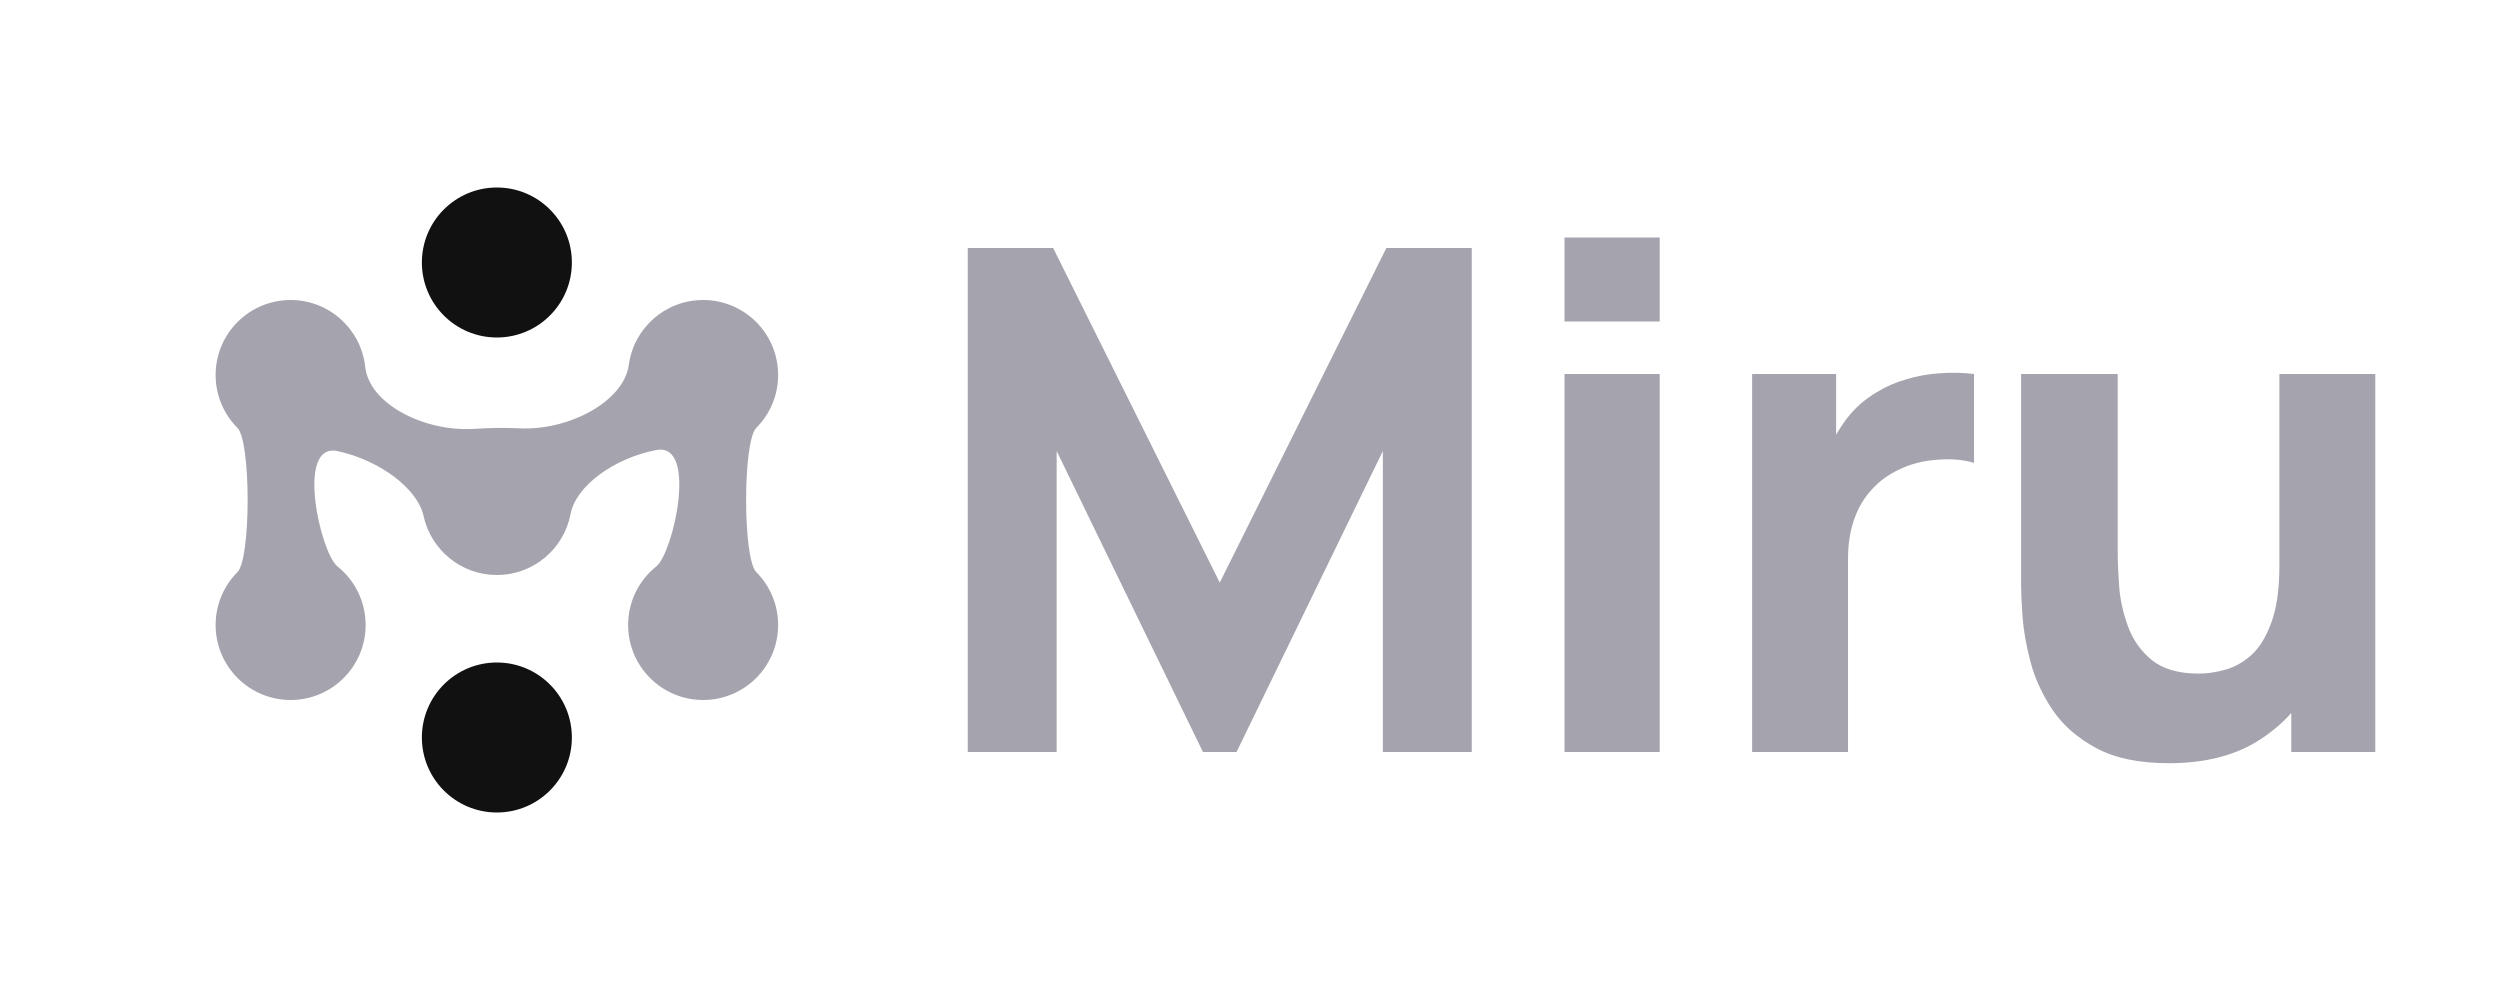
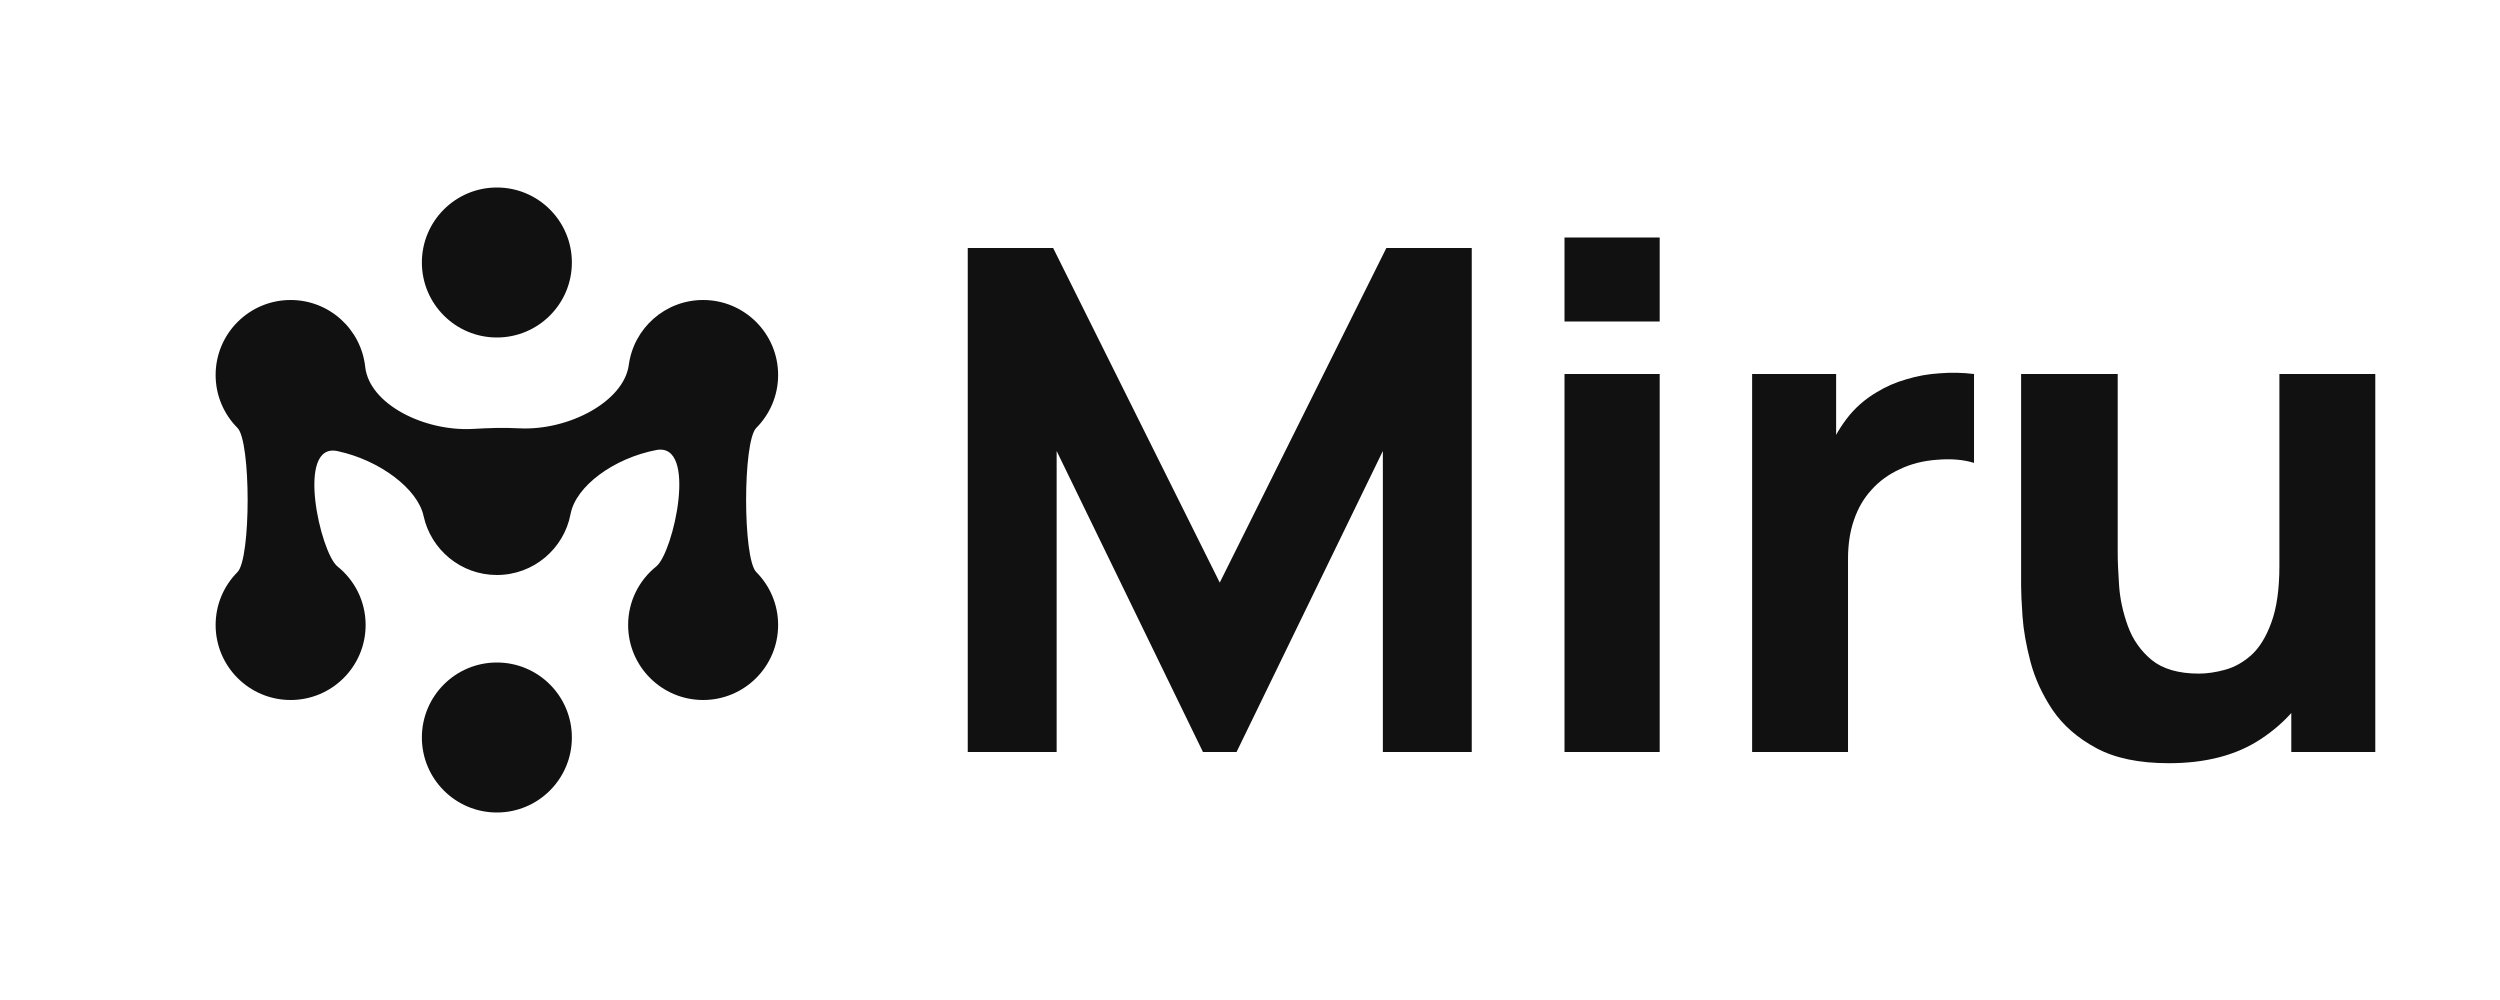
<svg xmlns="http://www.w3.org/2000/svg" width="120" height="48" viewBox="0 0 120 48" fill="none">
  <ellipse cx="23.85" cy="35.4" rx="3.6" ry="3.6" transform="rotate(90 23.85 35.4)" fill="#111111" />
  <ellipse cx="23.85" cy="12.6" rx="3.6" ry="3.6" transform="rotate(90 23.85 12.6)" fill="#111111" />
-   <path d="M10.35 18C10.35 18.992 10.751 19.89 11.4 20.541C12.049 21.192 12.049 26.808 11.4 27.459C10.751 28.11 10.35 29.008 10.35 30C10.35 31.988 11.962 33.6 13.95 33.6C15.938 33.6 17.55 31.988 17.55 30C17.55 28.863 17.023 27.849 16.2 27.19C15.377 26.53 14.178 21.221 16.2 21.653C18.222 22.085 20.049 23.461 20.331 24.765C20.682 26.386 22.124 27.6 23.85 27.6C25.608 27.6 27.072 26.34 27.387 24.673C27.644 23.317 29.486 21.988 31.5 21.602C33.514 21.217 32.323 26.53 31.5 27.19C30.677 27.849 30.15 28.863 30.15 30C30.15 31.988 31.762 33.6 33.75 33.6C35.738 33.6 37.35 31.988 37.35 30C37.35 29.008 36.949 28.11 36.3 27.459C35.651 26.808 35.651 21.192 36.3 20.541C36.949 19.89 37.35 18.992 37.35 18C37.35 16.012 35.738 14.4 33.75 14.4C31.925 14.4 30.418 15.757 30.182 17.517C29.946 19.277 27.285 20.684 24.913 20.559C24.12 20.518 23.488 20.545 22.698 20.588C20.37 20.716 17.726 19.406 17.529 17.604C17.331 15.802 15.804 14.4 13.95 14.4C11.962 14.4 10.35 16.012 10.35 18Z" fill="#A5A3AD" />
-   <path d="M46.452 36.096V11.904H50.551L58.548 27.965L66.545 11.904H70.644V36.096H66.377V21.648L59.354 36.096H57.742L50.719 21.648V36.096H46.452Z" fill="#A5A3AD" />
-   <path d="M75.096 15.432V11.4H79.665V15.432H75.096ZM75.096 36.096V17.952H79.665V36.096H75.096Z" fill="#A5A3AD" />
-   <path d="M84.102 36.096V17.952H88.134V22.387L87.697 21.816C87.932 21.189 88.246 20.618 88.638 20.102C89.03 19.587 89.511 19.162 90.083 18.826C90.52 18.557 90.996 18.35 91.511 18.204C92.026 18.047 92.558 17.952 93.107 17.918C93.656 17.874 94.204 17.885 94.753 17.952V22.219C94.249 22.062 93.661 22.012 92.989 22.068C92.328 22.113 91.729 22.264 91.192 22.522C90.654 22.768 90.2 23.098 89.831 23.513C89.461 23.916 89.181 24.398 88.991 24.958C88.8 25.506 88.705 26.128 88.705 26.822V36.096H84.102Z" fill="#A5A3AD" />
-   <path d="M104.102 36.634C102.68 36.634 101.521 36.393 100.625 35.911C99.729 35.43 99.029 34.819 98.525 34.08C98.032 33.341 97.679 32.574 97.466 31.778C97.254 30.972 97.125 30.238 97.08 29.578C97.035 28.917 97.013 28.435 97.013 28.133V17.952H101.65V26.52C101.65 26.934 101.672 27.466 101.717 28.116C101.762 28.754 101.902 29.398 102.137 30.048C102.372 30.698 102.753 31.241 103.279 31.678C103.817 32.114 104.573 32.333 105.547 32.333C105.939 32.333 106.359 32.271 106.807 32.148C107.255 32.025 107.675 31.79 108.067 31.442C108.459 31.084 108.778 30.563 109.025 29.88C109.282 29.186 109.411 28.278 109.411 27.158L112.032 28.402C112.032 29.835 111.741 31.179 111.158 32.434C110.576 33.688 109.697 34.702 108.521 35.474C107.356 36.247 105.883 36.634 104.102 36.634ZM109.982 36.096V30.082H109.411V17.952H114.014V36.096H109.982Z" fill="#A5A3AD" />
+   <path d="M10.35 18C10.35 18.992 10.751 19.89 11.4 20.541C12.049 21.192 12.049 26.808 11.4 27.459C10.751 28.11 10.35 29.008 10.35 30C10.35 31.988 11.962 33.6 13.95 33.6C15.938 33.6 17.55 31.988 17.55 30C17.55 28.863 17.023 27.849 16.2 27.19C15.377 26.53 14.178 21.221 16.2 21.653C18.222 22.085 20.049 23.461 20.331 24.765C20.682 26.386 22.124 27.6 23.85 27.6C25.608 27.6 27.072 26.34 27.387 24.673C27.644 23.317 29.486 21.988 31.5 21.602C33.514 21.217 32.323 26.53 31.5 27.19C30.677 27.849 30.15 28.863 30.15 30C30.15 31.988 31.762 33.6 33.75 33.6C35.738 33.6 37.35 31.988 37.35 30C37.35 29.008 36.949 28.11 36.3 27.459C35.651 26.808 35.651 21.192 36.3 20.541C36.949 19.89 37.35 18.992 37.35 18C37.35 16.012 35.738 14.4 33.75 14.4C31.925 14.4 30.418 15.757 30.182 17.517C29.946 19.277 27.285 20.684 24.913 20.559C24.12 20.518 23.488 20.545 22.698 20.588C20.37 20.716 17.726 19.406 17.529 17.604C17.331 15.802 15.804 14.4 13.95 14.4C11.962 14.4 10.35 16.012 10.35 18Z" fill="#111111" />
+   <path d="M46.452 36.096V11.904H50.551L58.548 27.965L66.545 11.904H70.644V36.096H66.377V21.648L59.354 36.096H57.742L50.719 21.648V36.096H46.452Z" fill="#111111" />
+   <path d="M75.096 15.432V11.4H79.665V15.432H75.096ZM75.096 36.096V17.952H79.665V36.096H75.096Z" fill="#111111" />
+   <path d="M84.102 36.096V17.952H88.134V22.387L87.697 21.816C87.932 21.189 88.246 20.618 88.638 20.102C89.03 19.587 89.511 19.162 90.083 18.826C90.52 18.557 90.996 18.35 91.511 18.204C92.026 18.047 92.558 17.952 93.107 17.918C93.656 17.874 94.204 17.885 94.753 17.952V22.219C94.249 22.062 93.661 22.012 92.989 22.068C92.328 22.113 91.729 22.264 91.192 22.522C90.654 22.768 90.2 23.098 89.831 23.513C89.461 23.916 89.181 24.398 88.991 24.958C88.8 25.506 88.705 26.128 88.705 26.822V36.096H84.102Z" fill="#111111" />
+   <path d="M104.102 36.634C102.68 36.634 101.521 36.393 100.625 35.911C99.729 35.43 99.029 34.819 98.525 34.08C98.032 33.341 97.679 32.574 97.466 31.778C97.254 30.972 97.125 30.238 97.08 29.578C97.035 28.917 97.013 28.435 97.013 28.133V17.952H101.65V26.52C101.65 26.934 101.672 27.466 101.717 28.116C101.762 28.754 101.902 29.398 102.137 30.048C102.372 30.698 102.753 31.241 103.279 31.678C103.817 32.114 104.573 32.333 105.547 32.333C105.939 32.333 106.359 32.271 106.807 32.148C107.255 32.025 107.675 31.79 108.067 31.442C108.459 31.084 108.778 30.563 109.025 29.88C109.282 29.186 109.411 28.278 109.411 27.158L112.032 28.402C112.032 29.835 111.741 31.179 111.158 32.434C110.576 33.688 109.697 34.702 108.521 35.474C107.356 36.247 105.883 36.634 104.102 36.634ZM109.982 36.096V30.082H109.411V17.952H114.014V36.096H109.982Z" fill="#111111" />
</svg>
